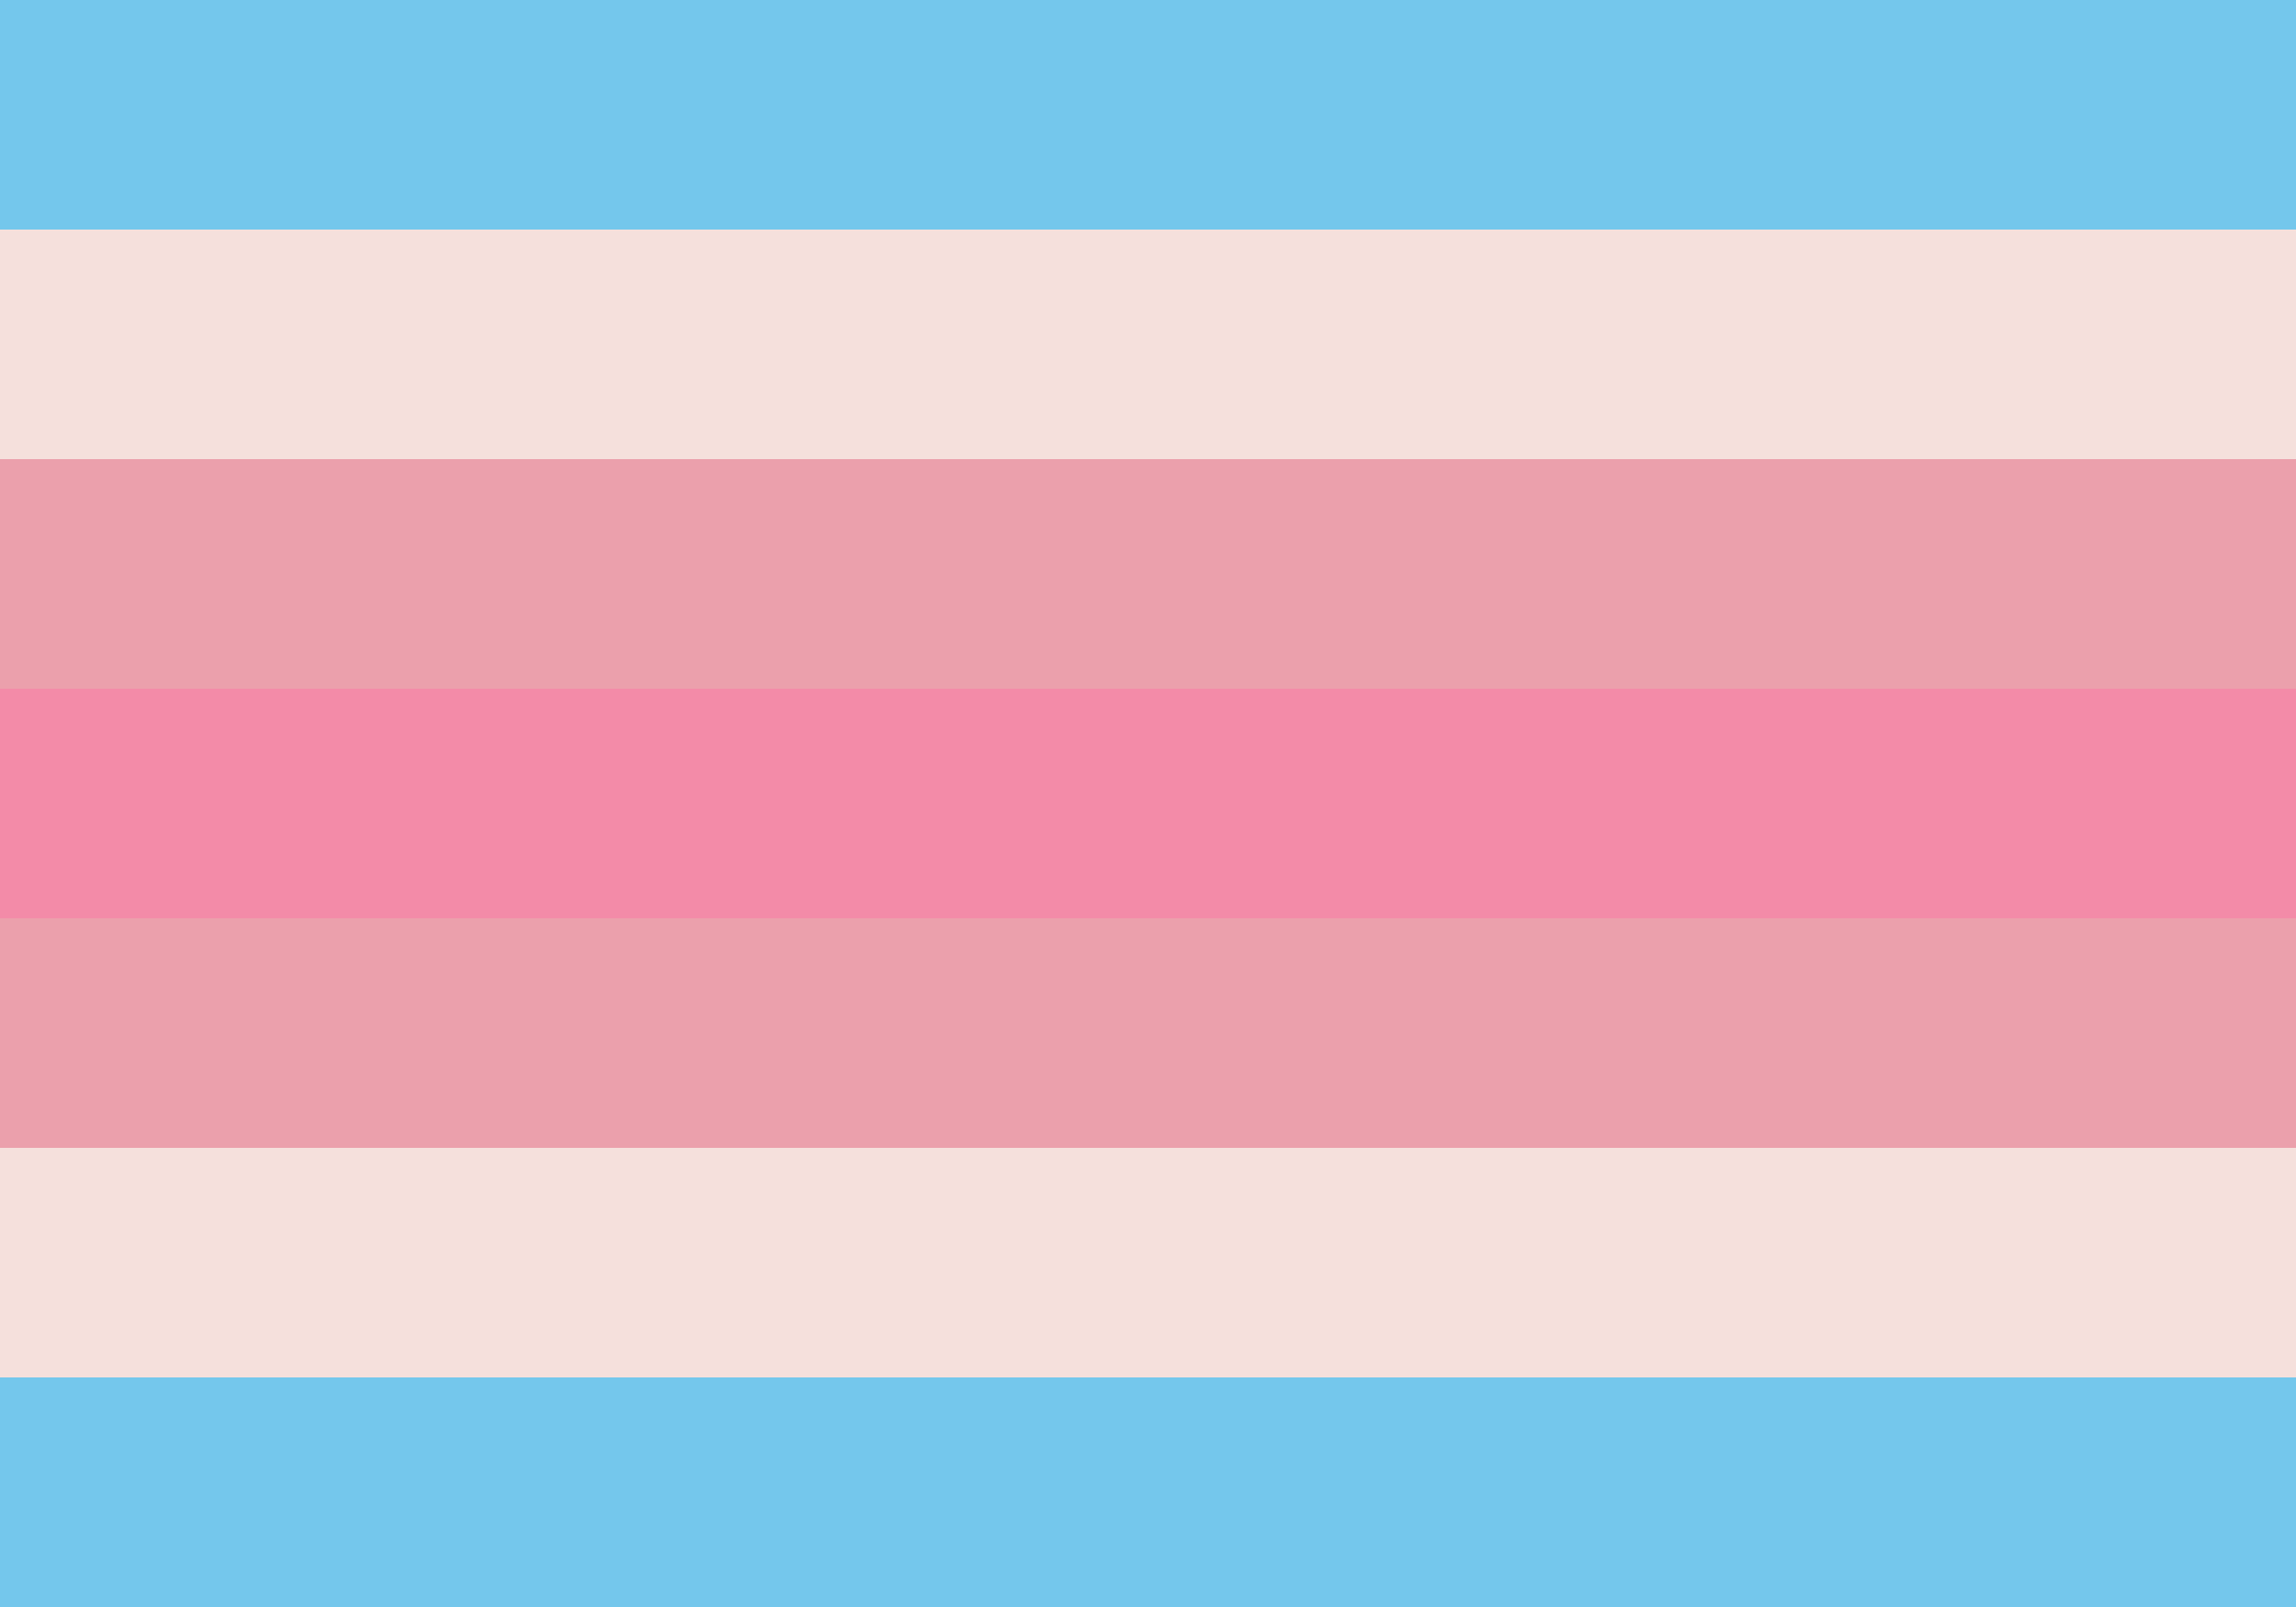
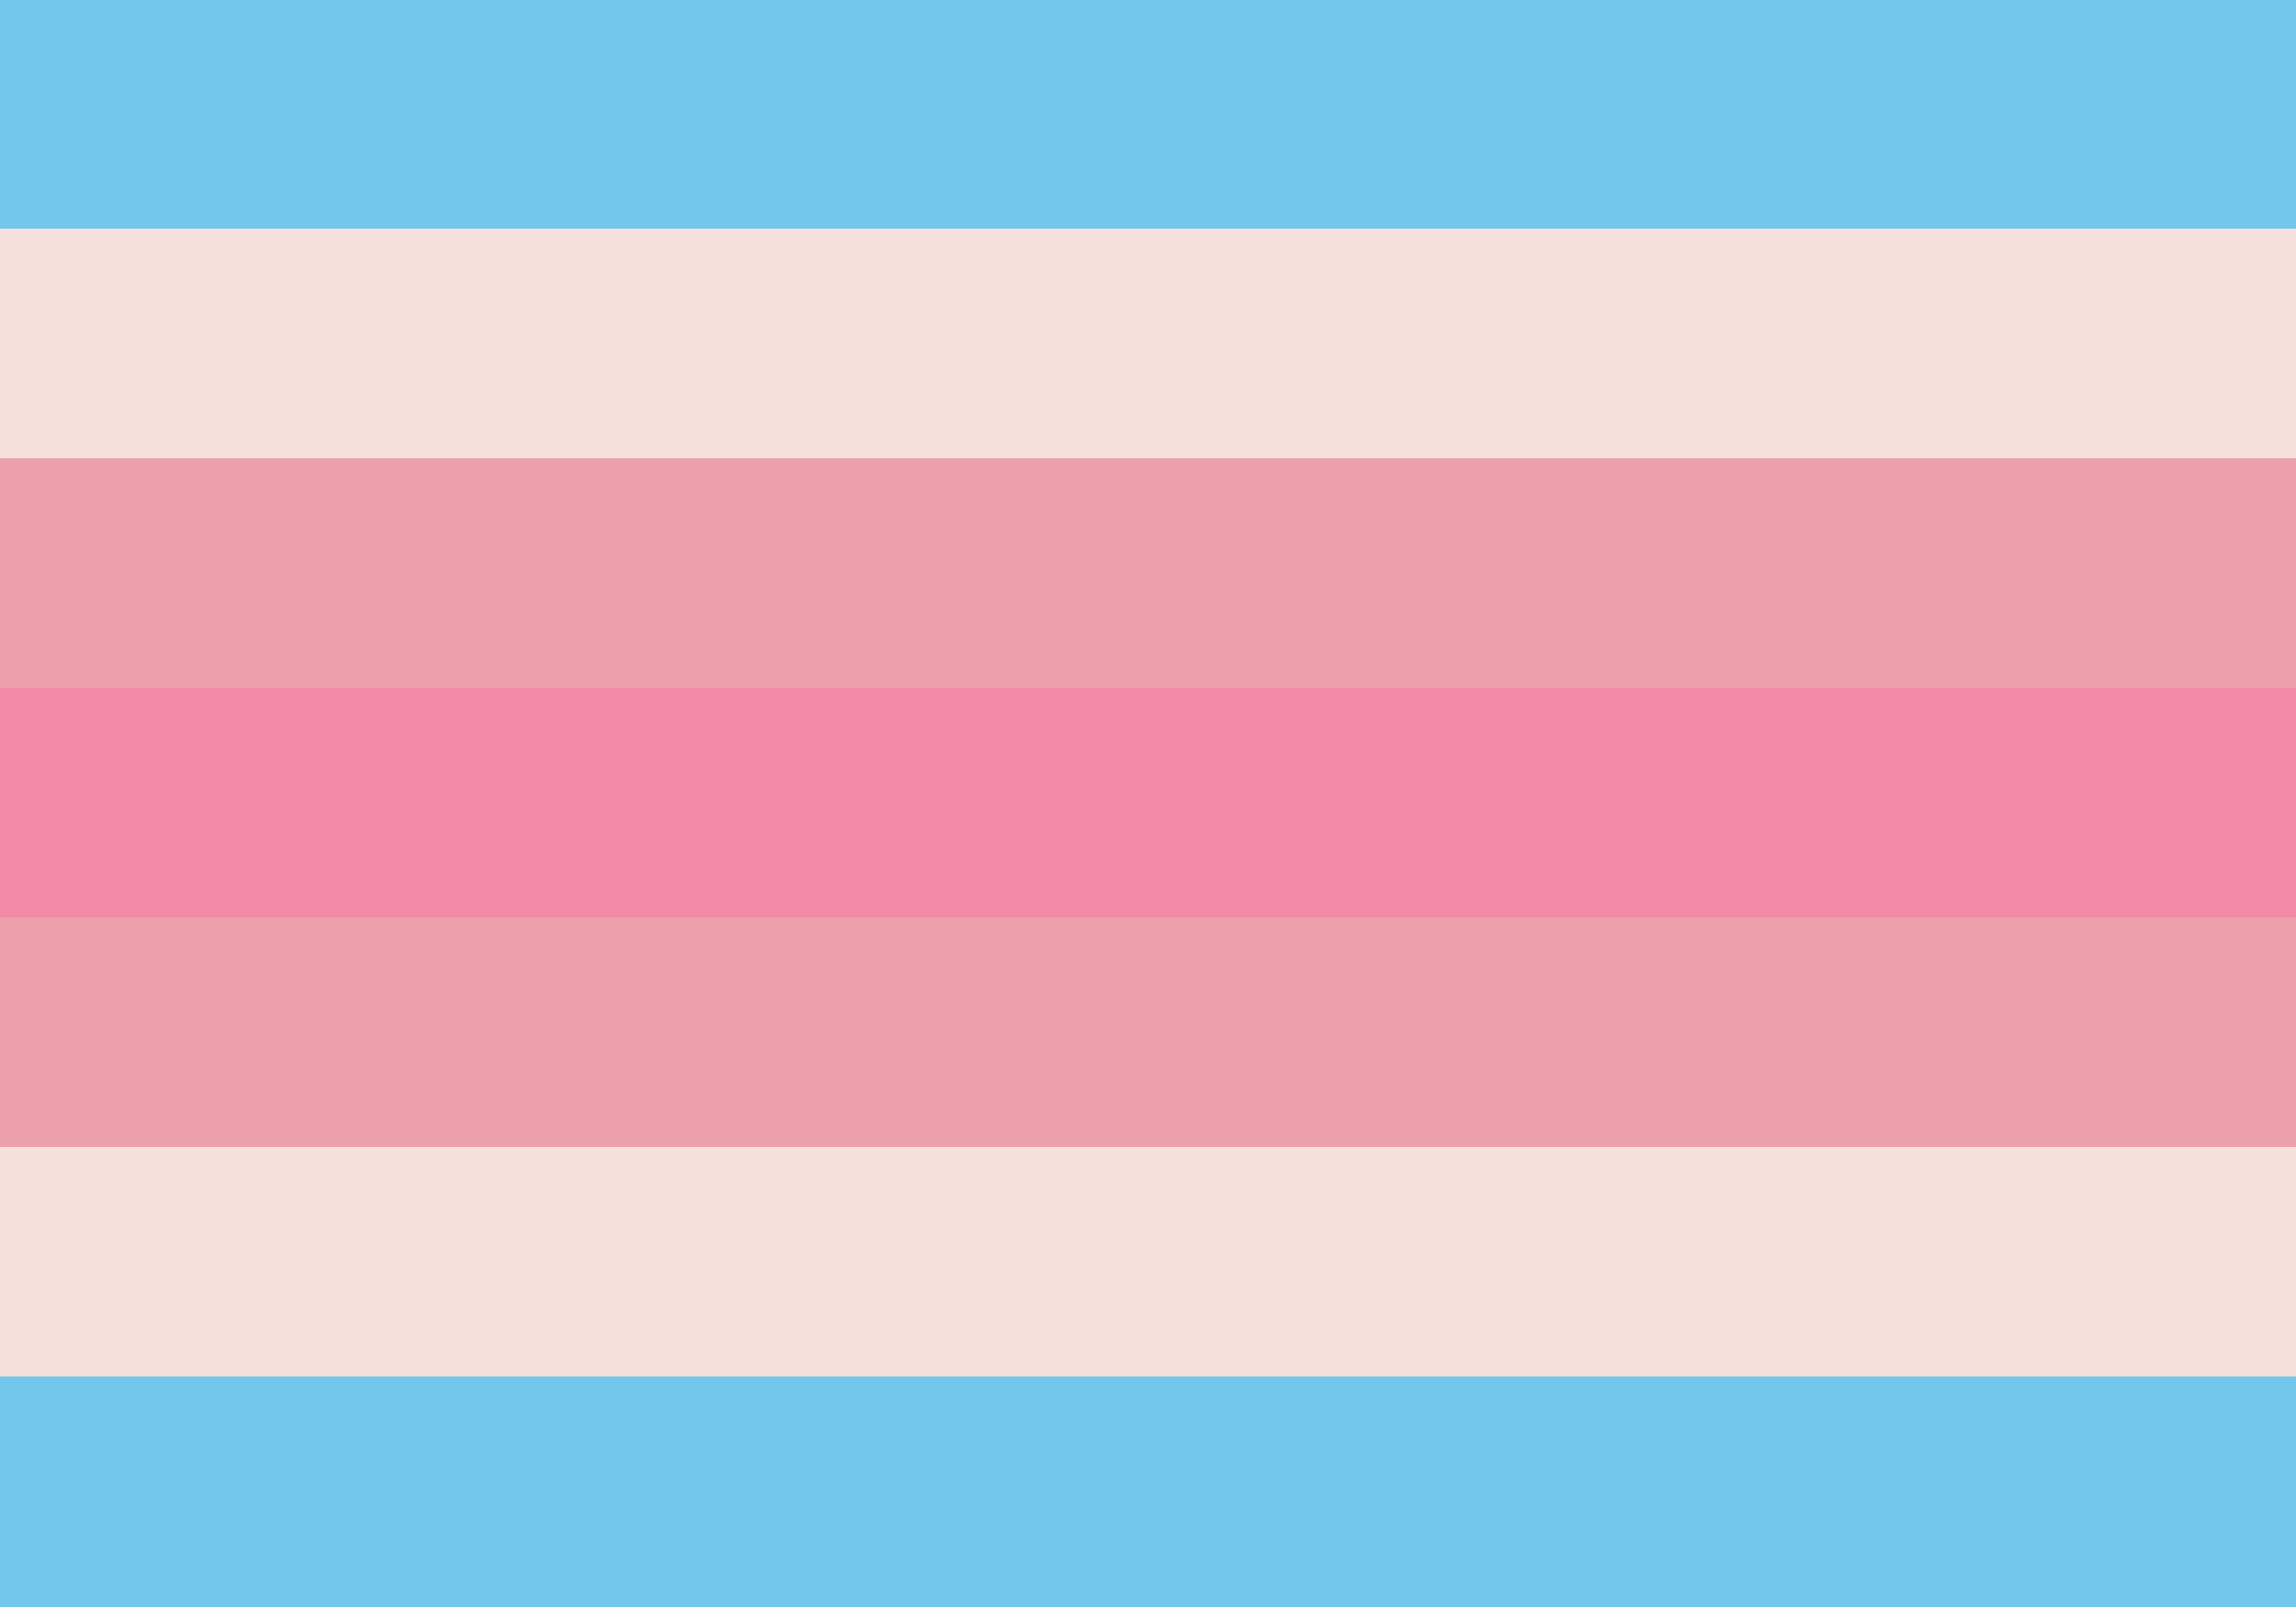
- <svg xmlns="http://www.w3.org/2000/svg" version="1.1" width="1000" height="700" shape-rendering="crispEdges">
-   <rect x="0" y="0" width="1000" height="100" fill="#74c7ec" />
-   <rect x="0" y="100" width="1000" height="100" fill="#f5e0dc" />
-   <rect x="0" y="200" width="1000" height="100" fill="#eba0ac" />
-   <rect x="0" y="300" width="1000" height="100" fill="#f38ba8" />
-   <rect x="0" y="400" width="1000" height="100" fill="#eba0ac" />
-   <rect x="0" y="500" width="1000" height="100" fill="#f5e0dc" />
-   <rect x="0" y="600" width="1000" height="100" fill="#74c7ec" />
+ <svg xmlns="http://www.w3.org/2000/svg" width="1000" height="700" shape-rendering="crispEdges">
+   <path fill="#74c7ec" stroke="#74c7ec" d="M0 0h1000v100H0z" />
+   <path fill="#f5e0dc" stroke="#f5e0dc" d="M0 100h1000v100H0z" />
+   <path fill="#eba0ac" stroke="#eba0ac" d="M0 200h1000v100H0z" />
+   <path fill="#f38ba8" stroke="#f38ba8" d="M0 300h1000v100H0z" />
+   <path fill="#eba0ac" stroke="#eba0ac" d="M0 400h1000v100H0z" />
+   <path fill="#f5e0dc" stroke="#f5e0dc" d="M0 500h1000v100H0z" />
+   <path fill="#74c7ec" stroke="#74c7ec" d="M0 600h1000v100H0z" />
</svg>
